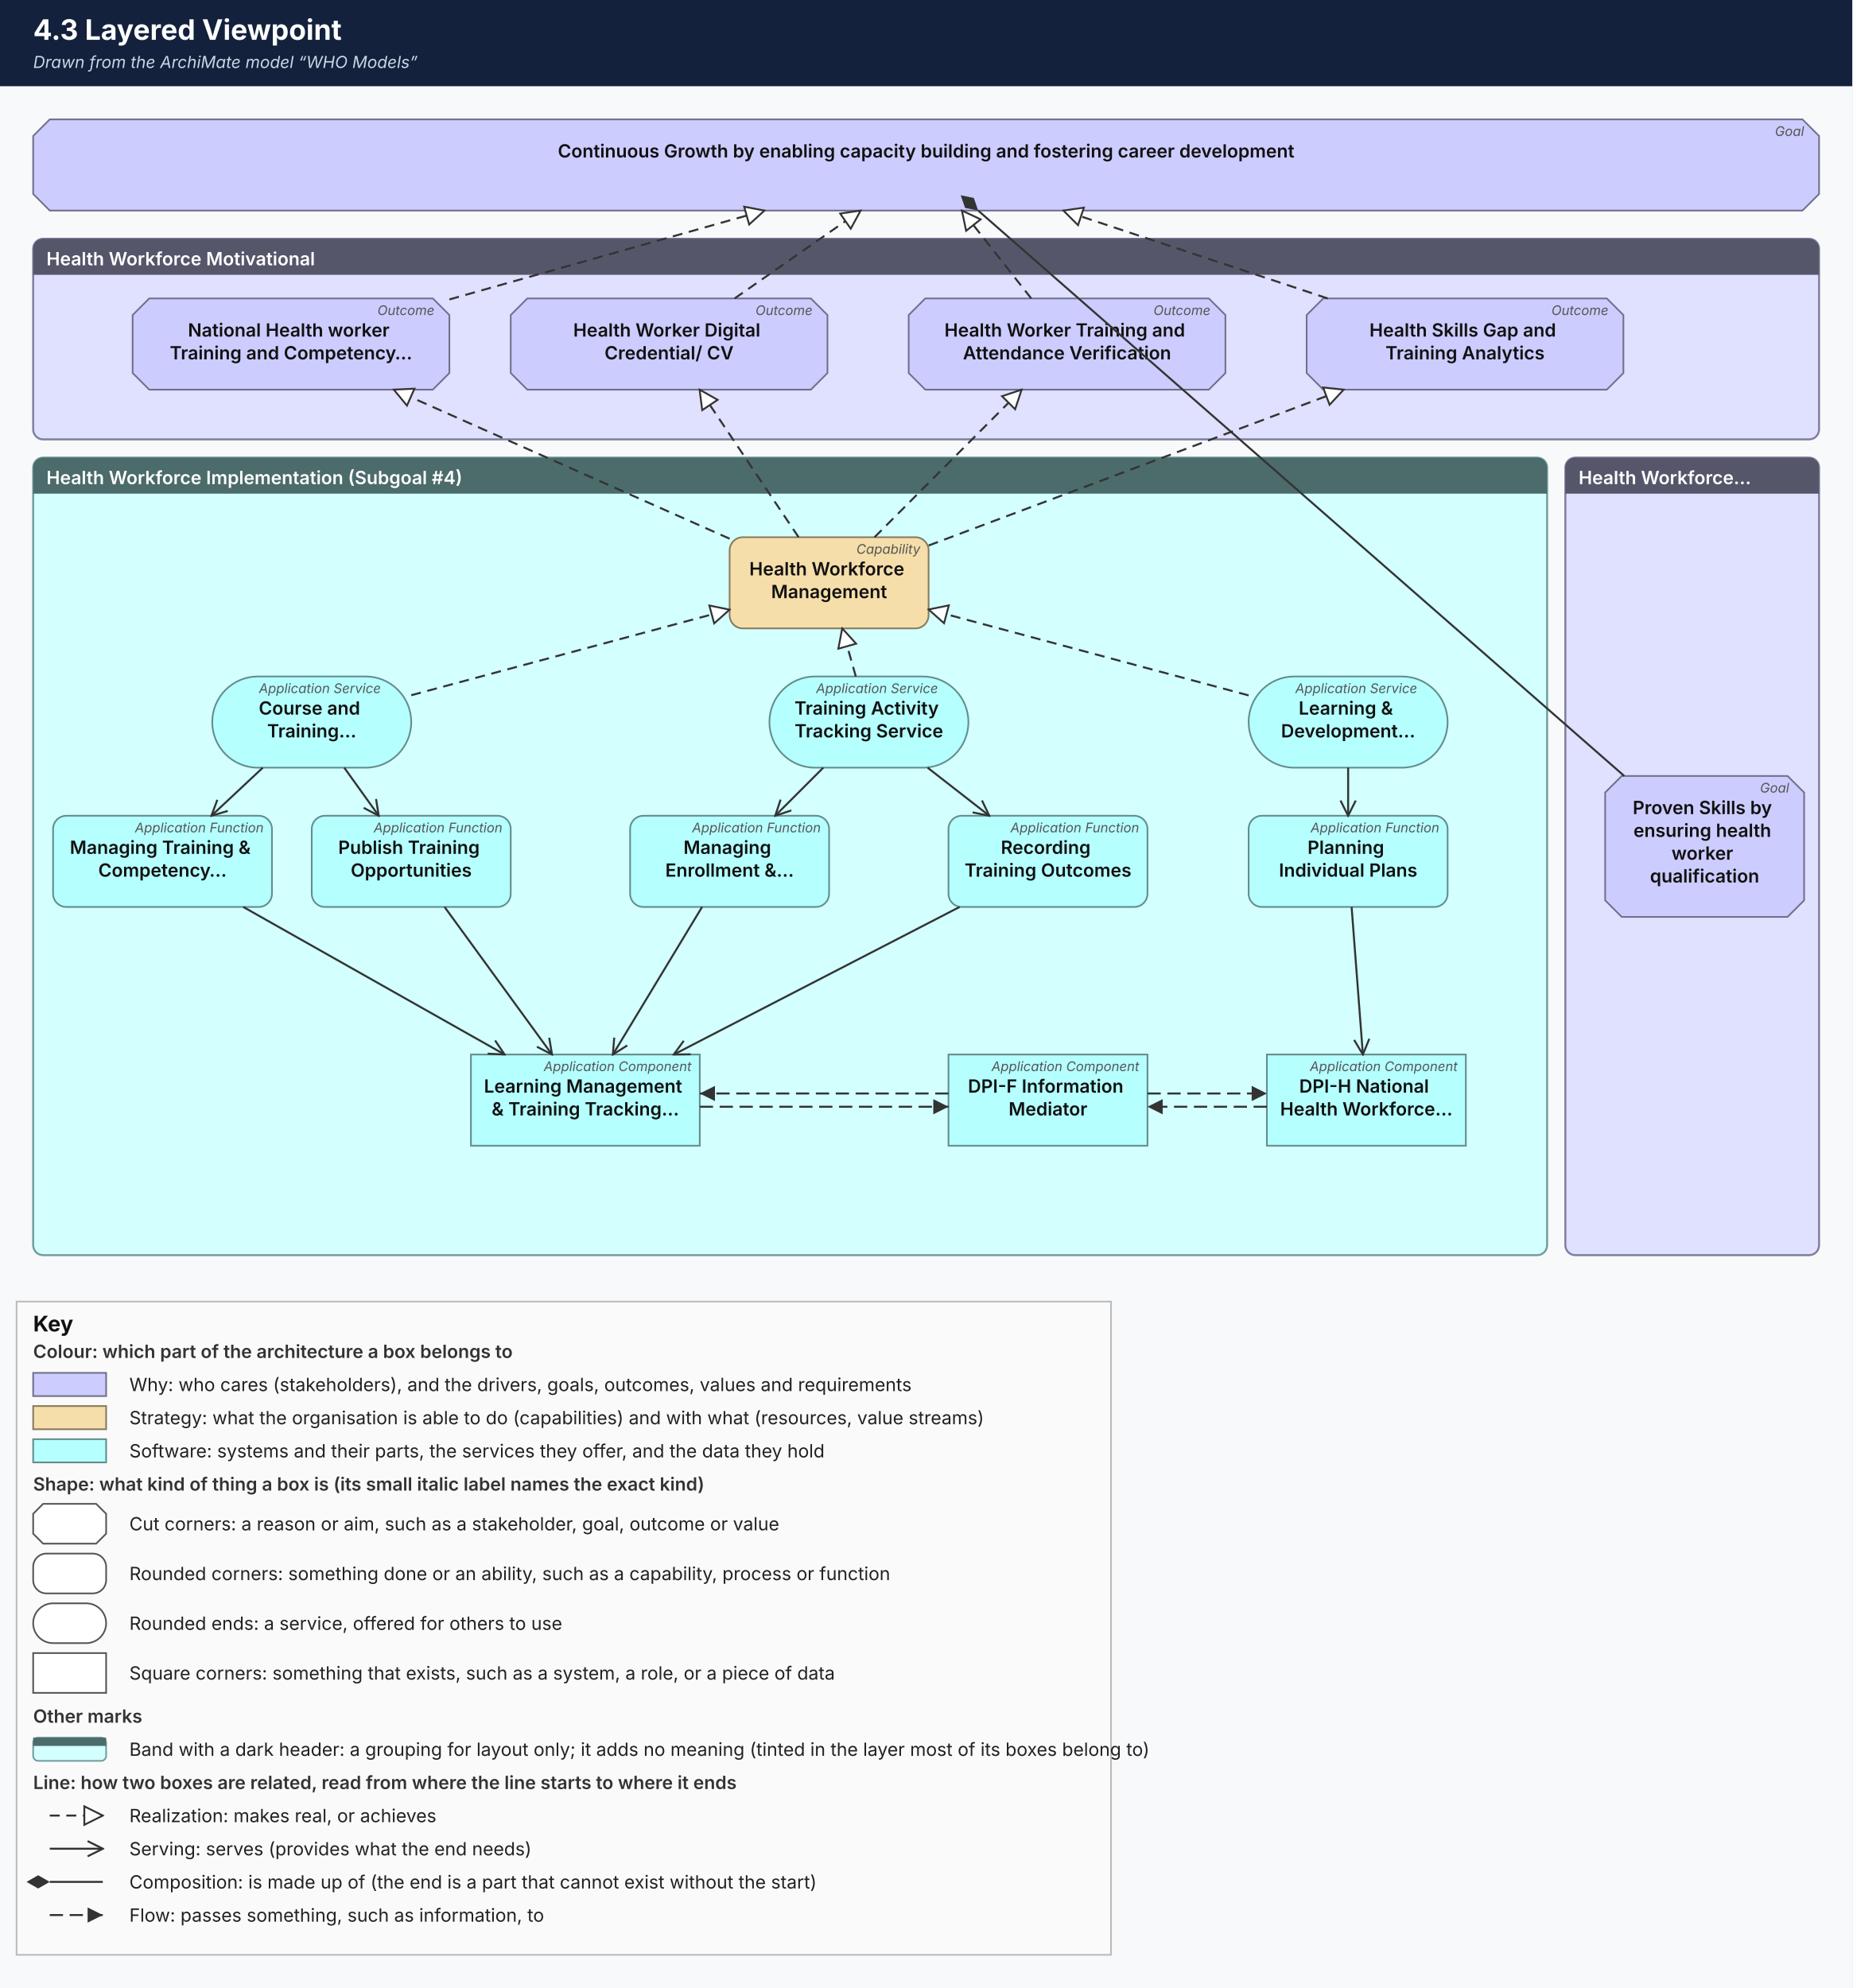
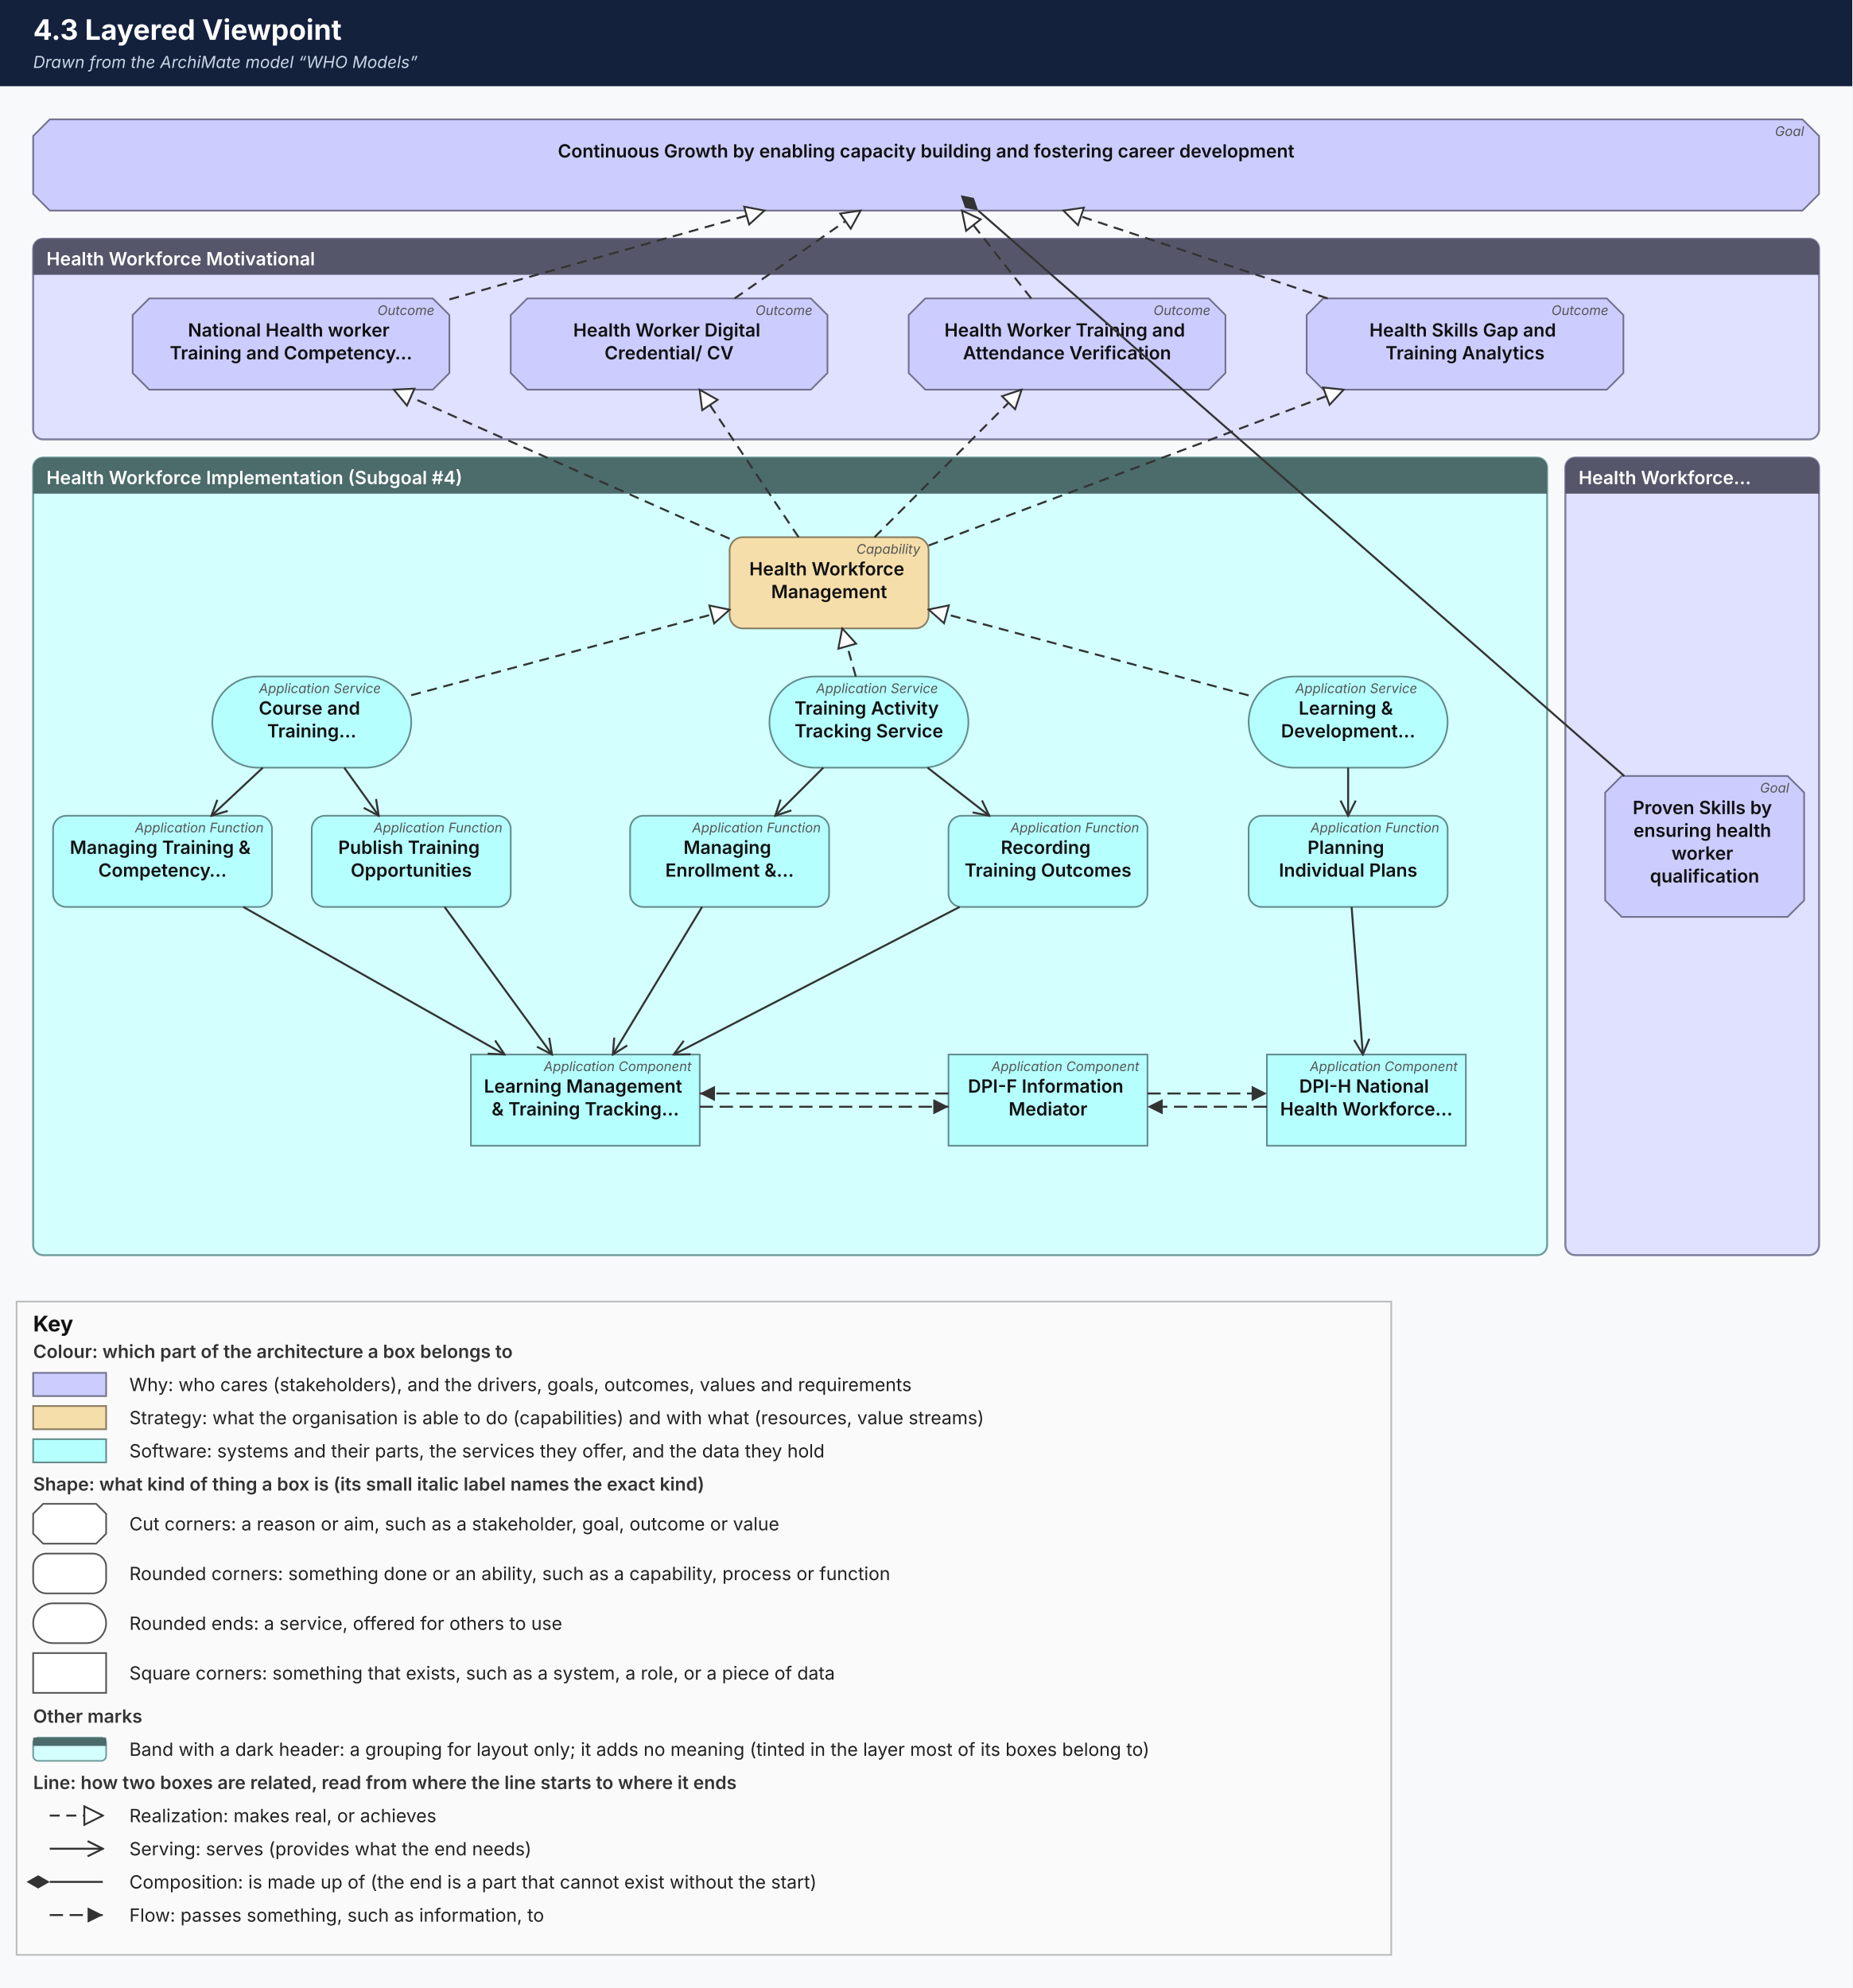
<svg xmlns="http://www.w3.org/2000/svg" viewBox="28 -48 1117 1199" width="1117" height="1199" role="img" aria-labelledby="av-title">
  <style>
.av-name{font:600 11px Inter, "Segoe UI", system-ui, -apple-system, Helvetica, Arial, sans-serif;fill:#111}
.av-type{font:italic 8px Inter, "Segoe UI", system-ui, -apple-system, Helvetica, Arial, sans-serif;fill:#555}
.av-group{font:600 11px Inter, "Segoe UI", system-ui, -apple-system, Helvetica, Arial, sans-serif;fill:#333}
.av-note{font:10px Inter, "Segoe UI", system-ui, -apple-system, Helvetica, Arial, sans-serif;fill:#222}
.av-key{font:11px Inter, "Segoe UI", system-ui, -apple-system, Helvetica, Arial, sans-serif;fill:#222}
.av-keyh{font:600 11px Inter, "Segoe UI", system-ui, -apple-system, Helvetica, Arial, sans-serif;fill:#333}
.av-keyt{font:700 13px Inter, "Segoe UI", system-ui, -apple-system, Helvetica, Arial, sans-serif;fill:#111}
.av-rel{font:9px Inter, "Segoe UI", system-ui, -apple-system, Helvetica, Arial, sans-serif;fill:#333;paint-order:stroke;stroke:#fff;stroke-width:3px}
a:hover rect,a:hover polygon,a:focus rect,a:focus polygon{stroke:#06c;stroke-width:2.5}
</style>
  <defs>
    <marker id="arrow-open" viewBox="0 0 12 12" refX="11" refY="6" markerWidth="11" markerHeight="11" orient="auto-start-reverse" markerUnits="userSpaceOnUse">
      <path d="M1 1 L11 6 L1 11" fill="none" stroke="#333" stroke-width="1.3" />
    </marker>
    <marker id="arrow-filled" viewBox="0 0 12 12" refX="11" refY="6" markerWidth="11" markerHeight="11" orient="auto-start-reverse" markerUnits="userSpaceOnUse">
      <path d="M1 1 L11 6 L1 11 Z" fill="#333" />
    </marker>
    <marker id="arrow-small" viewBox="0 0 10 10" refX="9" refY="5" markerWidth="8" markerHeight="8" orient="auto-start-reverse" markerUnits="userSpaceOnUse">
      <path d="M1 1 L9 5 L1 9" fill="none" stroke="#333" stroke-width="1.2" />
    </marker>
    <marker id="triangle-hollow" viewBox="0 0 14 14" refX="13" refY="7" markerWidth="13" markerHeight="13" orient="auto-start-reverse" markerUnits="userSpaceOnUse">
      <path d="M1 1 L13 7 L1 13 Z" fill="#fff" stroke="#333" stroke-width="1.2" />
    </marker>
    <marker id="diamond-filled" viewBox="0 0 16 10" refX="1" refY="5" markerWidth="16" markerHeight="10" orient="auto-start-reverse" markerUnits="userSpaceOnUse">
      <path d="M1 5 L8 1 L15 5 L8 9 Z" fill="#333" />
    </marker>
    <marker id="diamond-hollow" viewBox="0 0 16 10" refX="1" refY="5" markerWidth="16" markerHeight="10" orient="auto-start-reverse" markerUnits="userSpaceOnUse">
      <path d="M1 5 L8 1 L15 5 L8 9 Z" fill="#fff" stroke="#333" stroke-width="1.2" />
    </marker>
    <marker id="dot" viewBox="0 0 8 8" refX="4" refY="4" markerWidth="7" markerHeight="7" orient="auto" markerUnits="userSpaceOnUse">
      <circle cx="4" cy="4" r="3.2" fill="#333" />
    </marker>
    <pattern id="missing" width="8" height="8" patternUnits="userSpaceOnUse" patternTransform="rotate(45)">
      <rect width="8" height="8" fill="#fff" />
      <line x1="0" y1="0" x2="0" y2="8" stroke="#d33" stroke-width="2" />
    </pattern>
  </defs>
  <rect x="28" y="-48" width="1117" height="1199" fill="#f8f9fb" />
  <rect x="28" y="-48" width="1117" height="52" fill="#14213d" />
  <text x="48" y="-24" style="font:700 17px Inter, &quot;Segoe UI&quot;, system-ui, -apple-system, Helvetica, Arial, sans-serif;fill:#fff">4.3 Layered Viewpoint</text>
  <text x="48" y="-7" style="font:italic 10px Inter, &quot;Segoe UI&quot;, system-ui, -apple-system, Helvetica, Arial, sans-serif;fill:#c9d6e6">Drawn from the ArchiMate model “WHO Models”</text>
  <g class="av-g">
    <rect x="48" y="96" width="1077" height="121" rx="6" fill="#e0e0ff" stroke="#7e7e9e" stroke-width="1.2" />
    <path d="M48 102 a6 6 0 0 1 6 -6 h1065 a6 6 0 0 1 6 6 v15.75 h-1077 z" fill="#56566b" />
    <text class="av-group" x="56" y="112" style="fill:#fff">Health Workforce Motivational</text>
  </g>
  <a href="../../../en/dpi-h-ra/archimate/0.2.0-draft.1/elements/health-worker-digital-credential-cv/" target="_top">
    <polygon points="346,132 517,132 527,142 527,177 517,187 346,187 336,177 336,142" fill="#ccccff" stroke="#70708c" stroke-width="1" />
    <text class="av-type" x="518" y="142" text-anchor="end">Outcome</text>
    <text class="av-name" x="431.5" y="155" text-anchor="middle">
      <tspan x="431.5" dy="0">Health Worker Digital</tspan>
      <tspan x="431.5" dy="13.75">Credential/ CV</tspan>
    </text>
  </a>
  <a href="../../../en/dpi-h-ra/archimate/0.2.0-draft.1/elements/national-health-worker-training-and-competency-framework/" target="_top">
    <polygon points="118,132 289,132 299,142 299,177 289,187 118,187 108,177 108,142" fill="#ccccff" stroke="#70708c" stroke-width="1" />
    <text class="av-type" x="290" y="142" text-anchor="end">Outcome</text>
    <text class="av-name" x="203.5" y="155" text-anchor="middle">
      <tspan x="203.5" dy="0">National Health worker</tspan>
      <tspan x="203.5" dy="13.75">Training and Competency…</tspan>
    </text>
  </a>
  <a href="../../../en/dpi-h-ra/archimate/0.2.0-draft.1/elements/health-worker-training-and-attendance-verification/" target="_top">
    <polygon points="586,132 757,132 767,142 767,177 757,187 586,187 576,177 576,142" fill="#ccccff" stroke="#70708c" stroke-width="1" />
    <text class="av-type" x="758" y="142" text-anchor="end">Outcome</text>
    <text class="av-name" x="671.5" y="155" text-anchor="middle">
      <tspan x="671.5" dy="0">Health Worker Training and</tspan>
      <tspan x="671.5" dy="13.75">Attendance Verification</tspan>
    </text>
  </a>
  <a href="../../../en/dpi-h-ra/archimate/0.2.0-draft.1/elements/health-skills-gap-and-training-analytics/" target="_top">
    <polygon points="826,132 997,132 1007,142 1007,177 997,187 826,187 816,177 816,142" fill="#ccccff" stroke="#70708c" stroke-width="1" />
    <text class="av-type" x="998" y="142" text-anchor="end">Outcome</text>
    <text class="av-name" x="911.5" y="155" text-anchor="middle">
      <tspan x="911.5" dy="0">Health Skills Gap and</tspan>
      <tspan x="911.5" dy="13.75">Training Analytics</tspan>
    </text>
  </a>
  <a href="../../../en/dpi-h-ra/archimate/0.2.0-draft.1/elements/continuous-growth-by-enabling-capacity-building-and-dc0b/" target="_top">
    <polygon points="58,24 1115,24 1125,34 1125,69 1115,79 58,79 48,69 48,34" fill="#ccccff" stroke="#70708c" stroke-width="1" />
    <text class="av-type" x="1116" y="34" text-anchor="end">Goal</text>
    <text class="av-name" x="586.5" y="47" text-anchor="middle">
      <tspan x="586.5" dy="0">Continuous Growth by enabling capacity building and fostering career development</tspan>
    </text>
  </a>
  <g class="av-g">
    <rect x="48" y="228" width="913" height="481" rx="6" fill="#d3ffff" stroke="#709e9e" stroke-width="1.2" />
    <path d="M48 234 a6 6 0 0 1 6 -6 h901 a6 6 0 0 1 6 6 v15.75 h-913 z" fill="#4c6b6b" />
    <text class="av-group" x="56" y="244" style="fill:#fff">Health Workforce Implementation (Subgoal #4)</text>
  </g>
  <a href="../../../en/dpi-h-ra/archimate/0.2.0-draft.1/elements/health-workforce-management/" target="_top">
    <rect x="468" y="276" width="120" height="55" rx="8" fill="#f5deaa" stroke="#877a5e" stroke-width="1" />
    <text class="av-type" x="583" y="286" text-anchor="end">Capability</text>
    <text class="av-name" x="528" y="299" text-anchor="middle">
      <tspan x="528" dy="0">Health Workforce</tspan>
      <tspan x="528" dy="13.75">Management</tspan>
    </text>
  </a>
  <a href="../../../en/dpi-h-ra/archimate/0.2.0-draft.1/elements/dpi-h-national-health-workforce-directory-registry/" target="_top">
    <rect x="792" y="588" width="120" height="55" fill="#b5ffff" stroke="#648c8c" stroke-width="1" />
    <text class="av-type" x="907" y="598" text-anchor="end">Application Component</text>
    <text class="av-name" x="852" y="611" text-anchor="middle">
      <tspan x="852" dy="0">DPI-H National</tspan>
      <tspan x="852" dy="13.75">Health Workforce…</tspan>
    </text>
  </a>
  <a href="../../../en/dpi-h-ra/archimate/0.2.0-draft.1/elements/dpi-f-information-mediator/" target="_top">
    <rect x="600" y="588" width="120" height="55" fill="#b5ffff" stroke="#648c8c" stroke-width="1" />
    <text class="av-type" x="715" y="598" text-anchor="end">Application Component</text>
    <text class="av-name" x="660" y="611" text-anchor="middle">
      <tspan x="660" dy="0">DPI-F Information</tspan>
      <tspan x="660" dy="13.75">Mediator</tspan>
    </text>
  </a>
  <a href="../../../en/dpi-h-ra/archimate/0.2.0-draft.1/elements/course-and-training-catalogue-service/" target="_top">
    <rect x="156" y="360" width="120" height="55" rx="27.5" fill="#b5ffff" stroke="#648c8c" stroke-width="1" />
    <text class="av-type" x="257.667" y="370" text-anchor="end">Application Service</text>
    <text class="av-name" x="216" y="383" text-anchor="middle">
      <tspan x="216" dy="0">Course and</tspan>
      <tspan x="216" dy="13.75">Training…</tspan>
    </text>
  </a>
  <a href="../../../en/dpi-h-ra/archimate/0.2.0-draft.1/elements/managing-training-competency-catalogue/" target="_top">
    <rect x="60" y="444" width="132" height="55" rx="8" fill="#b5ffff" stroke="#648c8c" stroke-width="1" />
    <text class="av-type" x="187" y="454" text-anchor="end">Application Function</text>
    <text class="av-name" x="126" y="467" text-anchor="middle">
      <tspan x="126" dy="0">Managing Training &amp;</tspan>
      <tspan x="126" dy="13.75">Competency…</tspan>
    </text>
  </a>
  <a href="../../../en/dpi-h-ra/archimate/0.2.0-draft.1/elements/learning-development-planning-service/" target="_top">
    <rect x="781" y="360" width="120" height="55" rx="27.5" fill="#b5ffff" stroke="#648c8c" stroke-width="1" />
    <text class="av-type" x="882.667" y="370" text-anchor="end">Application Service</text>
    <text class="av-name" x="841" y="383" text-anchor="middle">
      <tspan x="841" dy="0">Learning &amp;</tspan>
      <tspan x="841" dy="13.75">Development…</tspan>
    </text>
  </a>
  <a href="../../../en/dpi-h-ra/archimate/0.2.0-draft.1/elements/training-activity-tracking-service/" target="_top">
    <rect x="492" y="360" width="120" height="55" rx="27.5" fill="#b5ffff" stroke="#648c8c" stroke-width="1" />
    <text class="av-type" x="593.667" y="370" text-anchor="end">Application Service</text>
    <text class="av-name" x="552" y="383" text-anchor="middle">
      <tspan x="552" dy="0">Training Activity</tspan>
      <tspan x="552" dy="13.75">Tracking Service</tspan>
    </text>
  </a>
  <a href="../../../en/dpi-h-ra/archimate/0.2.0-draft.1/elements/learning-management-training-tracking-systems/" target="_top">
    <rect x="312" y="588" width="138" height="55" fill="#b5ffff" stroke="#648c8c" stroke-width="1" />
    <text class="av-type" x="445" y="598" text-anchor="end">Application Component</text>
    <text class="av-name" x="381" y="611" text-anchor="middle">
      <tspan x="381" dy="0">Learning Management</tspan>
      <tspan x="381" dy="13.75">&amp; Training Tracking…</tspan>
    </text>
  </a>
  <a href="../../../en/dpi-h-ra/archimate/0.2.0-draft.1/elements/publish-training-opportunities/" target="_top">
    <rect x="216" y="444" width="120" height="55" rx="8" fill="#b5ffff" stroke="#648c8c" stroke-width="1" />
    <text class="av-type" x="331" y="454" text-anchor="end">Application Function</text>
    <text class="av-name" x="276" y="467" text-anchor="middle">
      <tspan x="276" dy="0">Publish Training</tspan>
      <tspan x="276" dy="13.75">Opportunities</tspan>
    </text>
  </a>
  <a href="../../../en/dpi-h-ra/archimate/0.2.0-draft.1/elements/planning-individual-plans/" target="_top">
    <rect x="781" y="444" width="120" height="55" rx="8" fill="#b5ffff" stroke="#648c8c" stroke-width="1" />
    <text class="av-type" x="896" y="454" text-anchor="end">Application Function</text>
    <text class="av-name" x="841" y="467" text-anchor="middle">
      <tspan x="841" dy="0">Planning</tspan>
      <tspan x="841" dy="13.75">Individual Plans</tspan>
    </text>
  </a>
  <a href="../../../en/dpi-h-ra/archimate/0.2.0-draft.1/elements/managing-enrollment-attendance/" target="_top">
    <rect x="408" y="444" width="120" height="55" rx="8" fill="#b5ffff" stroke="#648c8c" stroke-width="1" />
    <text class="av-type" x="523" y="454" text-anchor="end">Application Function</text>
    <text class="av-name" x="468" y="467" text-anchor="middle">
      <tspan x="468" dy="0">Managing</tspan>
      <tspan x="468" dy="13.75">Enrollment &amp;…</tspan>
    </text>
  </a>
  <a href="../../../en/dpi-h-ra/archimate/0.2.0-draft.1/elements/recording-training-outcomes/" target="_top">
    <rect x="600" y="444" width="120" height="55" rx="8" fill="#b5ffff" stroke="#648c8c" stroke-width="1" />
    <text class="av-type" x="715" y="454" text-anchor="end">Application Function</text>
    <text class="av-name" x="660" y="467" text-anchor="middle">
      <tspan x="660" dy="0">Recording</tspan>
      <tspan x="660" dy="13.75">Training Outcomes</tspan>
    </text>
  </a>
  <g class="av-g">
    <rect x="972" y="228" width="153" height="481" rx="6" fill="#e0e0ff" stroke="#7e7e9e" stroke-width="1.2" />
    <path d="M972 234 a6 6 0 0 1 6 -6 h141 a6 6 0 0 1 6 6 v15.75 h-153 z" fill="#56566b" />
    <text class="av-group" x="980" y="244" style="fill:#fff">Health Workforce…</text>
  </g>
  <a href="../../../en/dpi-h-ra/archimate/0.2.0-draft.1/elements/proven-skills-by-ensuring-health-worker-qualification/" target="_top">
    <polygon points="1006,420 1106,420 1116,430 1116,495 1106,505 1006,505 996,495 996,430" fill="#ccccff" stroke="#70708c" stroke-width="1" />
    <text class="av-type" x="1107" y="430" text-anchor="end">Goal</text>
    <text class="av-name" x="1056" y="443" text-anchor="middle">
      <tspan x="1056" dy="0">Proven Skills by</tspan>
      <tspan x="1056" dy="13.75">ensuring health</tspan>
      <tspan x="1056" dy="13.75">worker</tspan>
      <tspan x="1056" dy="13.75">qualification</tspan>
    </text>
  </a>
  <a href="../../../en/dpi-h-ra/archimate/0.2.0-draft.1/relationships/id-cfe34172d39f4a67a1856f4028d0c160/" target="_top">
    <path d="M471 132 L547 79" fill="none" stroke="#333" stroke-width="1.2" stroke-dasharray="6 4" marker-end="url(#triangle-hollow)" />
    <path d="M471 132 L547 79" fill="none" stroke="transparent" stroke-width="8" />
  </a>
  <a href="../../../en/dpi-h-ra/archimate/0.2.0-draft.1/relationships/id-4e13487ad8084f34acdb0b17bec22ccf/" target="_top">
    <path d="M299 132.6 L489 79" fill="none" stroke="#333" stroke-width="1.2" stroke-dasharray="6 4" marker-end="url(#triangle-hollow)" />
    <path d="M299 132.6 L489 79" fill="none" stroke="transparent" stroke-width="8" />
  </a>
  <a href="../../../en/dpi-h-ra/archimate/0.2.0-draft.1/relationships/id-d3d7c068a5be4451b17a7cb1b2fd1609/" target="_top">
    <path d="M649.9 132 L608.1 79" fill="none" stroke="#333" stroke-width="1.2" stroke-dasharray="6 4" marker-end="url(#triangle-hollow)" />
    <path d="M649.9 132 L608.1 79" fill="none" stroke="transparent" stroke-width="8" />
  </a>
  <a href="../../../en/dpi-h-ra/archimate/0.2.0-draft.1/relationships/id-53576374f6d0487890622102bf924d09/" target="_top">
    <path d="M828.7 132 L669.3 79" fill="none" stroke="#333" stroke-width="1.2" stroke-dasharray="6 4" marker-end="url(#triangle-hollow)" />
    <path d="M828.7 132 L669.3 79" fill="none" stroke="transparent" stroke-width="8" />
  </a>
  <a href="../../../en/dpi-h-ra/archimate/0.2.0-draft.1/relationships/id-c7c127c06d1c4e7189609db196cdcea8/" target="_top">
    <path d="M617.9 79 L1007.5 420" fill="none" stroke="#333" stroke-width="1.2" marker-start="url(#diamond-filled)" />
    <path d="M617.9 79 L1007.5 420" fill="none" stroke="transparent" stroke-width="8" />
  </a>
  <a href="../../../en/dpi-h-ra/archimate/0.2.0-draft.1/relationships/id-a6cbce303c3f415b9ea083b2b3caa8e1/" target="_top">
    <path d="M468 276.9 L265.5 187" fill="none" stroke="#333" stroke-width="1.2" stroke-dasharray="6 4" marker-end="url(#triangle-hollow)" />
    <path d="M468 276.9 L265.5 187" fill="none" stroke="transparent" stroke-width="8" />
  </a>
  <a href="../../../en/dpi-h-ra/archimate/0.2.0-draft.1/relationships/id-ff9112a9cb1a4ae7b5bb3a54ccce45c6/" target="_top">
    <path d="M509.6 276 L449.9 187" fill="none" stroke="#333" stroke-width="1.2" stroke-dasharray="6 4" marker-end="url(#triangle-hollow)" />
    <path d="M509.6 276 L449.9 187" fill="none" stroke="transparent" stroke-width="8" />
  </a>
  <a href="../../../en/dpi-h-ra/archimate/0.2.0-draft.1/relationships/id-dc2a7ba43b0b4218895fefd38c67b42e/" target="_top">
    <path d="M555.4 276 L644.1 187" fill="none" stroke="#333" stroke-width="1.2" stroke-dasharray="6 4" marker-end="url(#triangle-hollow)" />
    <path d="M555.4 276 L644.1 187" fill="none" stroke="transparent" stroke-width="8" />
  </a>
  <a href="../../../en/dpi-h-ra/archimate/0.2.0-draft.1/relationships/id-aff81569dae3406888274347f90c47bc/" target="_top">
    <path d="M588 281 L838.3 187" fill="none" stroke="#333" stroke-width="1.2" stroke-dasharray="6 4" marker-end="url(#triangle-hollow)" />
    <path d="M588 281 L838.3 187" fill="none" stroke="transparent" stroke-width="8" />
  </a>
  <a href="../../../en/dpi-h-ra/archimate/0.2.0-draft.1/relationships/id-fb7f0277b41346d5879bb83277f26733/" target="_top">
    <path d="M792 619.5 L720 619.5" fill="none" stroke="#333" stroke-width="1.2" stroke-dasharray="8 4" marker-end="url(#arrow-filled)" />
    <path d="M792 619.5 L720 619.5" fill="none" stroke="transparent" stroke-width="8" />
  </a>
  <a href="../../../en/dpi-h-ra/archimate/0.2.0-draft.1/relationships/id-ace822c5be96420a980993dcb3184ce4/" target="_top">
    <path d="M720 611.5 L792 611.5" fill="none" stroke="#333" stroke-width="1.2" stroke-dasharray="8 4" marker-end="url(#arrow-filled)" />
    <path d="M720 611.5 L792 611.5" fill="none" stroke="transparent" stroke-width="8" />
  </a>
  <a href="../../../en/dpi-h-ra/archimate/0.2.0-draft.1/relationships/id-9c4002debe71452bbc9a178249f24535/" target="_top">
    <path d="M600 611.5 L450 611.5" fill="none" stroke="#333" stroke-width="1.2" stroke-dasharray="8 4" marker-end="url(#arrow-filled)" />
    <path d="M600 611.5 L450 611.5" fill="none" stroke="transparent" stroke-width="8" />
  </a>
  <a href="../../../en/dpi-h-ra/archimate/0.2.0-draft.1/relationships/id-5eb8e220d7d44f89b1f627d09c0ee7ff/" target="_top">
    <path d="M186.5 415 L155.5 444" fill="none" stroke="#333" stroke-width="1.2" marker-end="url(#arrow-open)" />
    <path d="M186.5 415 L155.5 444" fill="none" stroke="transparent" stroke-width="8" />
  </a>
  <a href="../../../en/dpi-h-ra/archimate/0.2.0-draft.1/relationships/id-87832ed51e654a378f57d80b7bbdcd13/" target="_top">
    <path d="M235.6 415 L256.4 444" fill="none" stroke="#333" stroke-width="1.2" marker-end="url(#arrow-open)" />
    <path d="M235.6 415 L256.4 444" fill="none" stroke="transparent" stroke-width="8" />
  </a>
  <a href="../../../en/dpi-h-ra/archimate/0.2.0-draft.1/relationships/id-d1ea1816a1094c819b13477a63351594/" target="_top">
    <path d="M276 371.3 L468 319.7" fill="none" stroke="#333" stroke-width="1.2" stroke-dasharray="6 4" marker-end="url(#triangle-hollow)" />
    <path d="M276 371.3 L468 319.7" fill="none" stroke="transparent" stroke-width="8" />
  </a>
  <a href="../../../en/dpi-h-ra/archimate/0.2.0-draft.1/relationships/id-3d0ace76ce1e4deeb810eb09605caf06/" target="_top">
    <path d="M174.7 499 L332.3 588" fill="none" stroke="#333" stroke-width="1.2" marker-end="url(#arrow-open)" />
    <path d="M174.7 499 L332.3 588" fill="none" stroke="transparent" stroke-width="8" />
  </a>
  <a href="../../../en/dpi-h-ra/archimate/0.2.0-draft.1/relationships/id-39a25b56e5124f87b1b04259aaf8c0ca/" target="_top">
    <path d="M841 415 L841 444" fill="none" stroke="#333" stroke-width="1.2" marker-end="url(#arrow-open)" />
    <path d="M841 415 L841 444" fill="none" stroke="transparent" stroke-width="8" />
  </a>
  <a href="../../../en/dpi-h-ra/archimate/0.2.0-draft.1/relationships/id-d272226af517491da2c9bd3f26a5b192/" target="_top">
    <path d="M781 371.4 L588 319.6" fill="none" stroke="#333" stroke-width="1.2" stroke-dasharray="6 4" marker-end="url(#triangle-hollow)" />
    <path d="M781 371.4 L588 319.6" fill="none" stroke="transparent" stroke-width="8" />
  </a>
  <a href="../../../en/dpi-h-ra/archimate/0.2.0-draft.1/relationships/id-4921b72a7c4942f5a7b4af1cfdca3d84/" target="_top">
    <path d="M524.5 415 L495.5 444" fill="none" stroke="#333" stroke-width="1.2" marker-end="url(#arrow-open)" />
    <path d="M524.5 415 L495.5 444" fill="none" stroke="transparent" stroke-width="8" />
  </a>
  <a href="../../../en/dpi-h-ra/archimate/0.2.0-draft.1/relationships/id-341361583b204b76a738dbd7b17c58b7/" target="_top">
    <path d="M587.4 415 L624.6 444" fill="none" stroke="#333" stroke-width="1.2" marker-end="url(#arrow-open)" />
    <path d="M587.4 415 L624.6 444" fill="none" stroke="transparent" stroke-width="8" />
  </a>
  <a href="../../../en/dpi-h-ra/archimate/0.2.0-draft.1/relationships/id-9ad2ade7e4bf4f9983248ea15836b11d/" target="_top">
    <path d="M544.1 360 L535.9 331" fill="none" stroke="#333" stroke-width="1.2" stroke-dasharray="6 4" marker-end="url(#triangle-hollow)" />
    <path d="M544.1 360 L535.9 331" fill="none" stroke="transparent" stroke-width="8" />
  </a>
  <a href="../../../en/dpi-h-ra/archimate/0.2.0-draft.1/relationships/id-220b38207c5249029f7ac7d1dff5bf35/" target="_top">
    <path d="M450 619.5 L600 619.5" fill="none" stroke="#333" stroke-width="1.2" stroke-dasharray="8 4" marker-end="url(#arrow-filled)" />
    <path d="M450 619.5 L600 619.5" fill="none" stroke="transparent" stroke-width="8" />
  </a>
  <a href="../../../en/dpi-h-ra/archimate/0.2.0-draft.1/relationships/id-dd53f657be0b457dbb4d0f5dc1ba8fc8/" target="_top">
    <path d="M296.1 499 L360.9 588" fill="none" stroke="#333" stroke-width="1.2" marker-end="url(#arrow-open)" />
    <path d="M296.1 499 L360.9 588" fill="none" stroke="transparent" stroke-width="8" />
  </a>
  <a href="../../../en/dpi-h-ra/archimate/0.2.0-draft.1/relationships/id-771c76e9e9af48619ef90b70aa62707c/" target="_top">
    <path d="M843.1 499 L849.9 588" fill="none" stroke="#333" stroke-width="1.2" marker-end="url(#arrow-open)" />
    <path d="M843.1 499 L849.9 588" fill="none" stroke="transparent" stroke-width="8" />
  </a>
  <a href="../../../en/dpi-h-ra/archimate/0.2.0-draft.1/relationships/id-1bb47b754f7444a6827caf5bb0a6a711/" target="_top">
    <path d="M451.4 499 L397.6 588" fill="none" stroke="#333" stroke-width="1.2" marker-end="url(#arrow-open)" />
    <path d="M451.4 499 L397.6 588" fill="none" stroke="transparent" stroke-width="8" />
  </a>
  <a href="../../../en/dpi-h-ra/archimate/0.2.0-draft.1/relationships/id-2c889f861d76423f9a111a420def3702/" target="_top">
    <path d="M606.7 499 L434.3 588" fill="none" stroke="#333" stroke-width="1.2" marker-end="url(#arrow-open)" />
    <path d="M606.7 499 L434.3 588" fill="none" stroke="transparent" stroke-width="8" />
  </a>
  <g class="av-legend">
-     <rect x="38" y="737" width="660" height="394" fill="#fafafa" stroke="#bbb" />
+     <rect x="38" y="737" width="829" height="394" fill="#fafafa" stroke="#bbb" />
    <text class="av-keyt" x="48" y="755">Key</text>
    <text class="av-keyh" x="48" y="771">Colour: which part of the architecture a box belongs to</text>
    <rect x="48" y="780" width="44" height="14" fill="#ccccff" stroke="#70708c" />
    <text class="av-key" x="106" y="791">Why: who cares (stakeholders), and the drivers, goals, outcomes, values and requirements</text>
    <rect x="48" y="800" width="44" height="14" fill="#f5deaa" stroke="#877a5e" />
    <text class="av-key" x="106" y="811">Strategy: what the organisation is able to do (capabilities) and with what (resources, value streams)</text>
    <rect x="48" y="820" width="44" height="14" fill="#b5ffff" stroke="#648c8c" />
    <text class="av-key" x="106" y="831">Software: systems and their parts, the services they offer, and the data they hold</text>
    <text class="av-keyh" x="48" y="851">Shape: what kind of thing a box is (its small italic label names the exact kind)</text>
    <polygon points="54,859 86,859 92,865 92,877 86,883 54,883 48,877 48,865" fill="#fff" stroke="#555" />
    <text class="av-key" x="106" y="875">Cut corners: a reason or aim, such as a stakeholder, goal, outcome or value</text>
    <rect x="48" y="889" width="44" height="24" rx="8" fill="#fff" stroke="#555" />
    <text class="av-key" x="106" y="905">Rounded corners: something done or an ability, such as a capability, process or function</text>
    <rect x="48" y="919" width="44" height="24" rx="12" fill="#fff" stroke="#555" />
    <text class="av-key" x="106" y="935">Rounded ends: a service, offered for others to use</text>
    <rect x="48" y="949" width="44" height="24" fill="#fff" stroke="#555" />
    <text class="av-key" x="106" y="965">Square corners: something that exists, such as a system, a role, or a piece of data</text>
    <text class="av-keyh" x="48" y="991">Other marks</text>
    <rect x="48" y="1000" width="44" height="14" rx="3" fill="#d3ffff" stroke="#709e9e" />
    <rect x="48" y="1000" width="44" height="5" fill="#4c6b6b" />
    <text class="av-key" x="106" y="1011">Band with a dark header: a grouping for layout only; it adds no meaning (tinted in the layer most of its boxes belong to)</text>
    <text class="av-keyh" x="48" y="1031">Line: how two boxes are related, read from where the line starts to where it ends</text>
    <path d="M58 1047 L90 1047" fill="none" stroke="#333" stroke-width="1.2" stroke-dasharray="6 4" marker-end="url(#triangle-hollow)" />
    <text class="av-key" x="106" y="1051">Realization: makes real, or achieves</text>
    <path d="M58 1067 L90 1067" fill="none" stroke="#333" stroke-width="1.2" marker-end="url(#arrow-open)" />
    <text class="av-key" x="106" y="1071">Serving: serves (provides what the end needs)</text>
    <path d="M58 1087 L90 1087" fill="none" stroke="#333" stroke-width="1.2" marker-start="url(#diamond-filled)" />
    <text class="av-key" x="106" y="1091">Composition: is made up of (the end is a part that cannot exist without the start)</text>
    <path d="M58 1107 L90 1107" fill="none" stroke="#333" stroke-width="1.2" stroke-dasharray="8 4" marker-end="url(#arrow-filled)" />
    <text class="av-key" x="106" y="1111">Flow: passes something, such as information, to</text>
  </g>
</svg>
